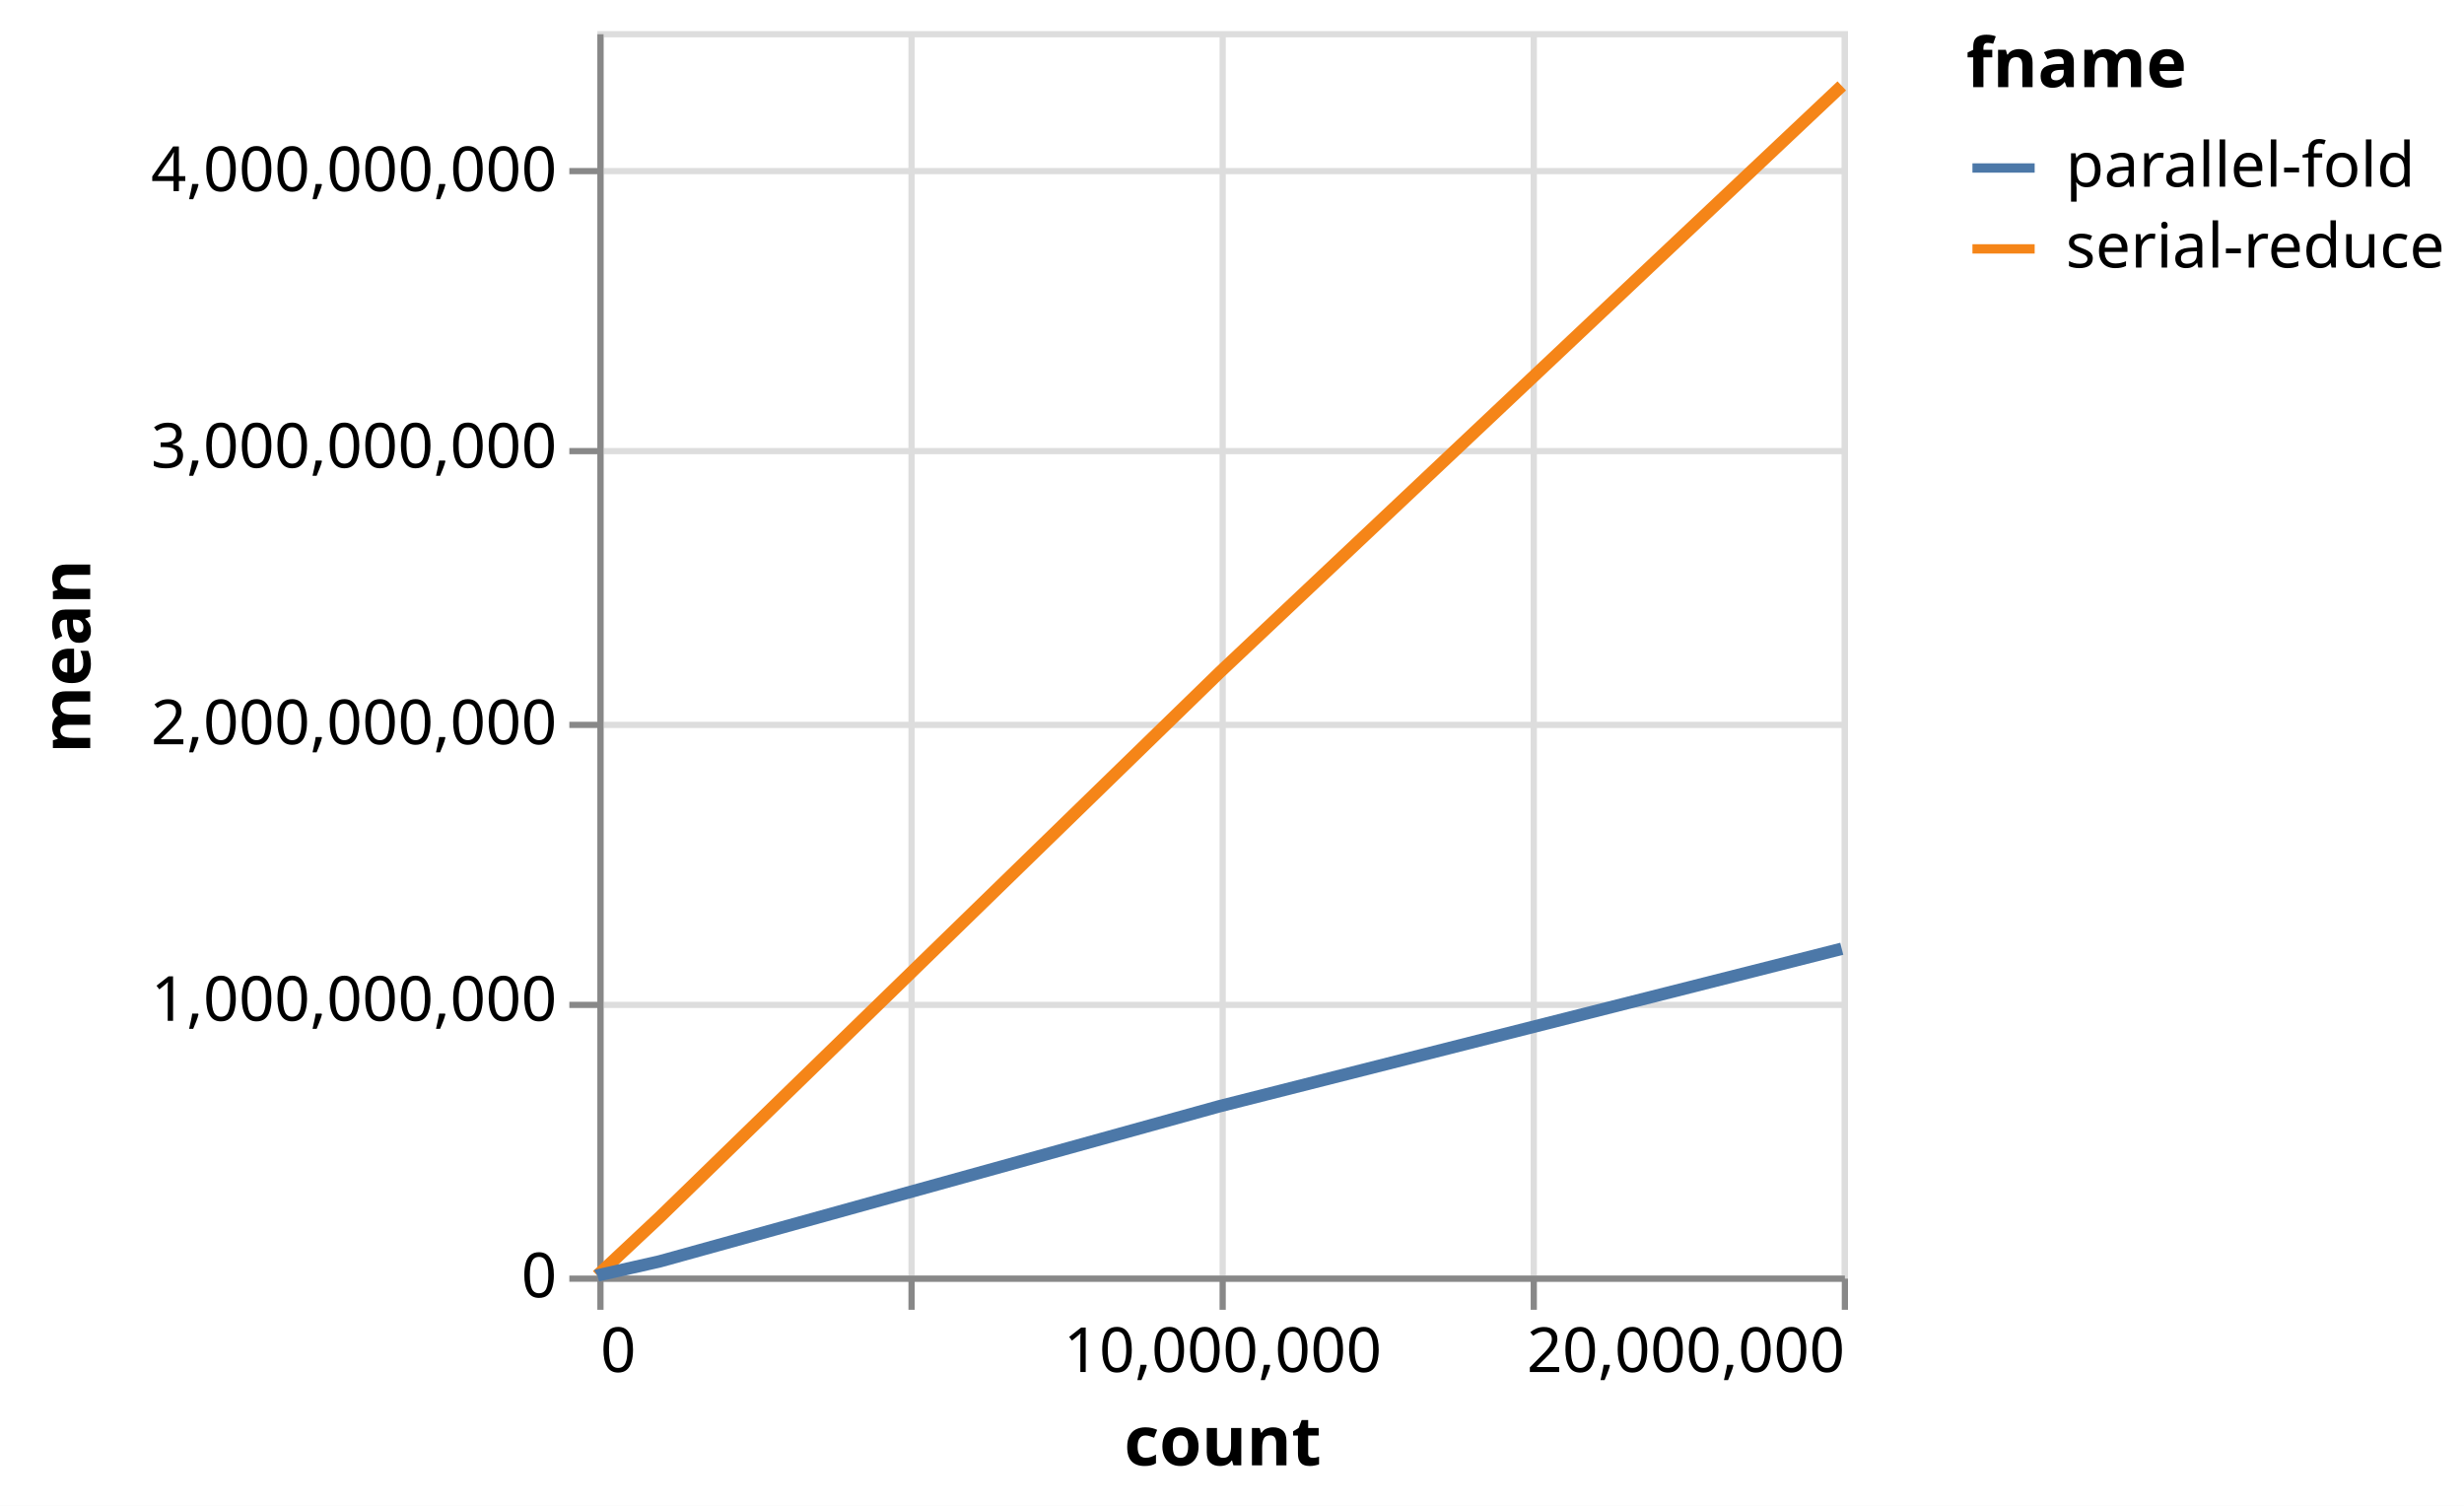
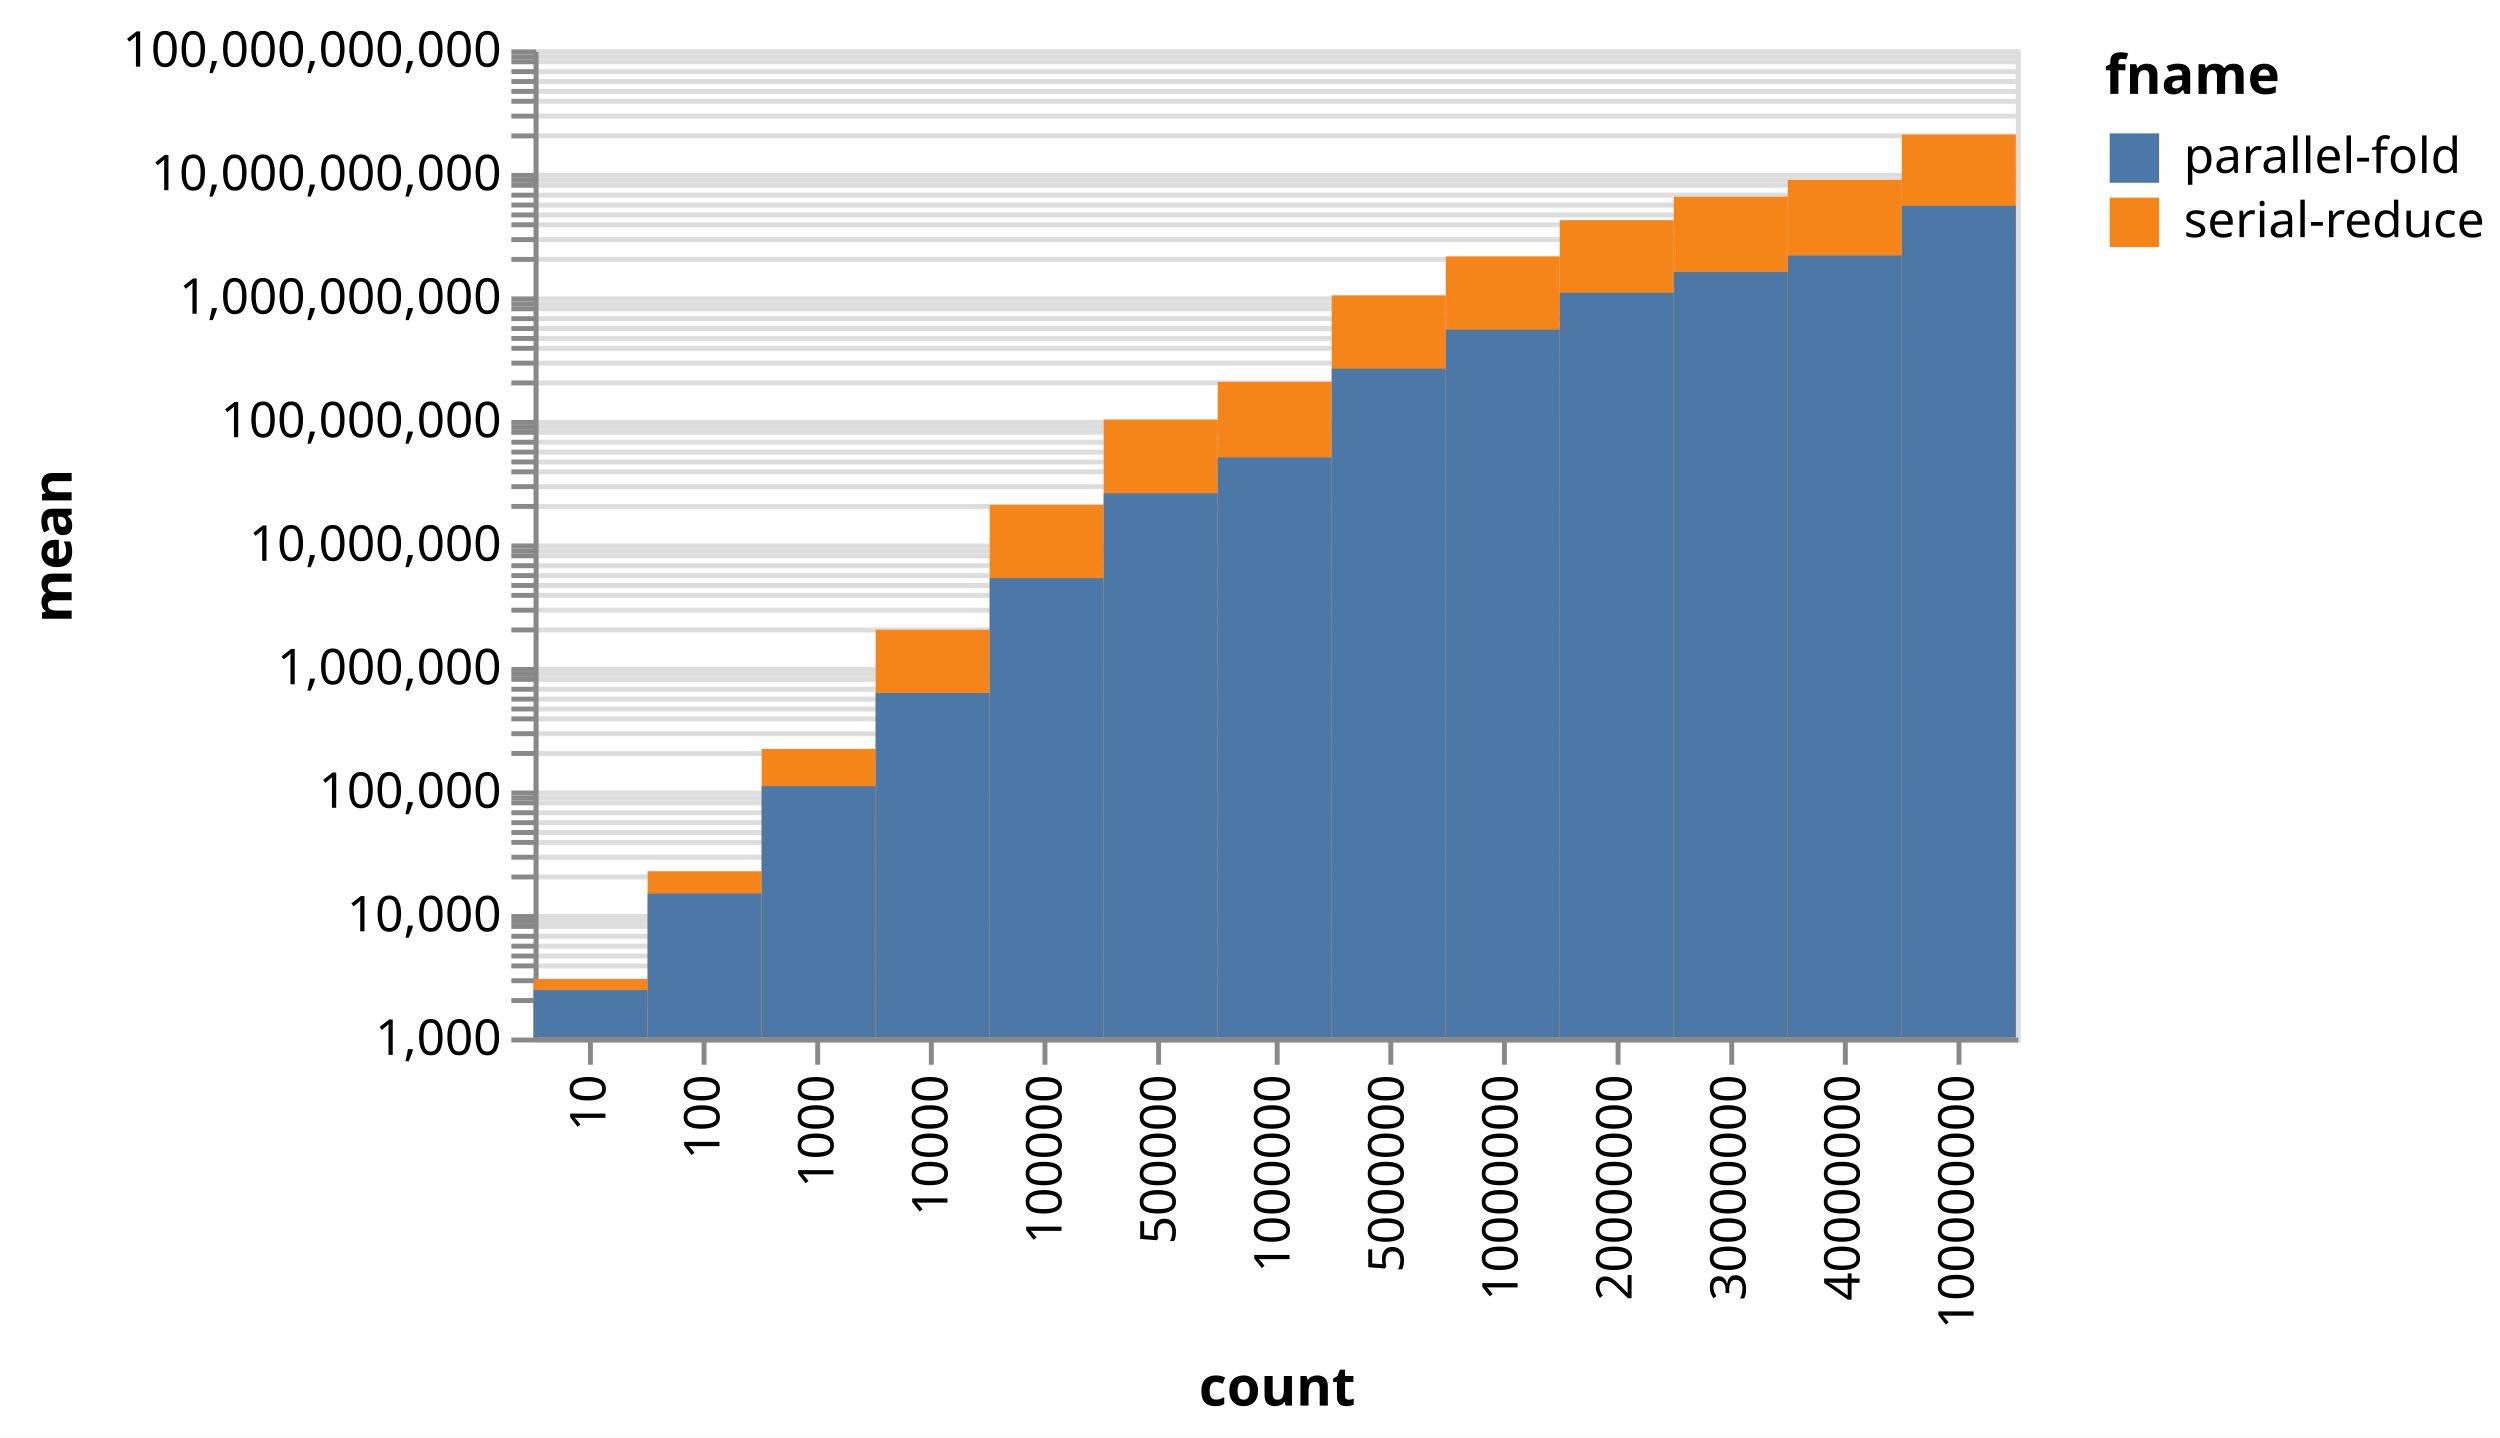
- <svg xmlns="http://www.w3.org/2000/svg" class="marks" width="396" height="242" viewBox="0 0 396 242" version="1.1">
-   <rect width="396" height="242" style="fill: white;" />
-   <g transform="translate(96,5)">
+ <svg xmlns="http://www.w3.org/2000/svg" class="marks" width="506" height="291" viewBox="0 0 506 291" version="1.1">
+   <rect width="506" height="291" style="fill: white;" />
+   <g transform="translate(108,10)">
    <g class="mark-group role-frame root">
      <g transform="translate(0,0)">
-         <path class="background" d="M0.5,0.5h200v200h-200Z" style="fill: none; stroke: #ddd;" />
+         <path class="background" d="M0.5,0.5h300v200h-300Z" style="fill: none; stroke: #ddd;" />
        <g>
-           <g class="mark-group role-axis">
-             <g transform="translate(0.5,200.5)">
-               <path class="background" d="M0,0h0v0h0Z" style="pointer-events: none; fill: none;" />
-               <g>
-                 <g class="mark-rule role-axis-grid" style="pointer-events: none;">
-                   <line transform="translate(0,-200)" x2="0" y2="200" style="fill: none; stroke: #ddd; stroke-width: 1; opacity: 1;" />
-                   <line transform="translate(50,-200)" x2="0" y2="200" style="fill: none; stroke: #ddd; stroke-width: 1; opacity: 1;" />
-                   <line transform="translate(100,-200)" x2="0" y2="200" style="fill: none; stroke: #ddd; stroke-width: 1; opacity: 1;" />
-                   <line transform="translate(150,-200)" x2="0" y2="200" style="fill: none; stroke: #ddd; stroke-width: 1; opacity: 1;" />
-                   <line transform="translate(200,-200)" x2="0" y2="200" style="fill: none; stroke: #ddd; stroke-width: 1; opacity: 1;" />
-                 </g>
-               </g>
-               <path class="foreground" d="" style="pointer-events: none; display: none; fill: none;" />
-             </g>
-           </g>
          <g class="mark-group role-axis">
            <g transform="translate(0.5,0.5)">
              <path class="background" d="M0,0h0v0h0Z" style="pointer-events: none; fill: none;" />
              <g>
                <g class="mark-rule role-axis-grid" style="pointer-events: none;">
-                   <line transform="translate(0,200)" x2="200" y2="0" style="fill: none; stroke: #ddd; stroke-width: 1; opacity: 1;" />
-                   <line transform="translate(0,156)" x2="200" y2="0" style="fill: none; stroke: #ddd; stroke-width: 1; opacity: 1;" />
-                   <line transform="translate(0,111)" x2="200" y2="0" style="fill: none; stroke: #ddd; stroke-width: 1; opacity: 1;" />
-                   <line transform="translate(0,67)" x2="200" y2="0" style="fill: none; stroke: #ddd; stroke-width: 1; opacity: 1;" />
-                   <line transform="translate(0,22)" x2="200" y2="0" style="fill: none; stroke: #ddd; stroke-width: 1; opacity: 1;" />
-                 </g>
-               </g>
-               <path class="foreground" d="" style="pointer-events: none; display: none; fill: none;" />
-             </g>
-           </g>
-           <g class="mark-group role-axis">
-             <g transform="translate(0.5,200.5)">
-               <path class="background" d="M0,0h0v0h0Z" style="pointer-events: none; fill: none;" />
-               <g>
-                 <g class="mark-rule role-axis-tick" style="pointer-events: none;">
-                   <line transform="translate(0,0)" x2="0" y2="5" style="fill: none; stroke: #888; stroke-width: 1; opacity: 1;" />
-                   <line transform="translate(50,0)" x2="0" y2="5" style="fill: none; stroke: #888; stroke-width: 1; opacity: 1;" />
-                   <line transform="translate(100,0)" x2="0" y2="5" style="fill: none; stroke: #888; stroke-width: 1; opacity: 1;" />
-                   <line transform="translate(150,0)" x2="0" y2="5" style="fill: none; stroke: #888; stroke-width: 1; opacity: 1;" />
-                   <line transform="translate(200,0)" x2="0" y2="5" style="fill: none; stroke: #888; stroke-width: 1; opacity: 1;" />
-                 </g>
-                 <g class="mark-text role-axis-label" style="pointer-events: none;">
-                   <text text-anchor="start" transform="translate(0,15)" style="font-family: sans-serif; font-size: 10px; fill: #000; opacity: 1;">0</text>
-                   <text text-anchor="middle" transform="translate(50,15)" style="font-family: sans-serif; font-size: 10px; fill: #000; opacity: 0;">5,000,000</text>
-                   <text text-anchor="middle" transform="translate(100,15)" style="font-family: sans-serif; font-size: 10px; fill: #000; opacity: 1;">10,000,000</text>
-                   <text text-anchor="middle" transform="translate(150,15)" style="font-family: sans-serif; font-size: 10px; fill: #000; opacity: 0;">15,000,000</text>
-                   <text text-anchor="end" transform="translate(200,15)" style="font-family: sans-serif; font-size: 10px; fill: #000; opacity: 1;">20,000,000</text>
-                 </g>
-                 <g class="mark-rule role-axis-domain" style="pointer-events: none;">
-                   <line transform="translate(0,0)" x2="200" y2="0" style="fill: none; stroke: #888; stroke-width: 1; opacity: 1;" />
-                 </g>
-                 <g class="mark-text role-axis-title" style="pointer-events: none;">
-                   <text text-anchor="middle" transform="translate(100,30)" style="font-family: sans-serif; font-size: 11px; font-weight: bold; fill: #000; opacity: 1;">count</text>
+                   <line transform="translate(0,200)" x2="300" y2="0" style="fill: none; stroke: #ddd; stroke-width: 1; opacity: 1;" />
+                   <line transform="translate(0,192)" x2="300" y2="0" style="fill: none; stroke: #ddd; stroke-width: 1; opacity: 1;" />
+                   <line transform="translate(0,188)" x2="300" y2="0" style="fill: none; stroke: #ddd; stroke-width: 1; opacity: 1;" />
+                   <line transform="translate(0,185)" x2="300" y2="0" style="fill: none; stroke: #ddd; stroke-width: 1; opacity: 1;" />
+                   <line transform="translate(0,183)" x2="300" y2="0" style="fill: none; stroke: #ddd; stroke-width: 1; opacity: 1;" />
+                   <line transform="translate(0,181)" x2="300" y2="0" style="fill: none; stroke: #ddd; stroke-width: 1; opacity: 1;" />
+                   <line transform="translate(0,179)" x2="300" y2="0" style="fill: none; stroke: #ddd; stroke-width: 1; opacity: 1;" />
+                   <line transform="translate(0,177)" x2="300" y2="0" style="fill: none; stroke: #ddd; stroke-width: 1; opacity: 1;" />
+                   <line transform="translate(0,176)" x2="300" y2="0" style="fill: none; stroke: #ddd; stroke-width: 1; opacity: 1;" />
+                   <line transform="translate(0,175)" x2="300" y2="0" style="fill: none; stroke: #ddd; stroke-width: 1; opacity: 1;" />
+                   <line transform="translate(0,167)" x2="300" y2="0" style="fill: none; stroke: #ddd; stroke-width: 1; opacity: 1;" />
+                   <line transform="translate(0,163)" x2="300" y2="0" style="fill: none; stroke: #ddd; stroke-width: 1; opacity: 1;" />
+                   <line transform="translate(0,160)" x2="300" y2="0" style="fill: none; stroke: #ddd; stroke-width: 1; opacity: 1;" />
+                   <line transform="translate(0,158)" x2="300" y2="0" style="fill: none; stroke: #ddd; stroke-width: 1; opacity: 1;" />
+                   <line transform="translate(0,156)" x2="300" y2="0" style="fill: none; stroke: #ddd; stroke-width: 1; opacity: 1;" />
+                   <line transform="translate(0,154)" x2="300" y2="0" style="fill: none; stroke: #ddd; stroke-width: 1; opacity: 1;" />
+                   <line transform="translate(0,152)" x2="300" y2="0" style="fill: none; stroke: #ddd; stroke-width: 1; opacity: 1;" />
+                   <line transform="translate(0,151)" x2="300" y2="0" style="fill: none; stroke: #ddd; stroke-width: 1; opacity: 1;" />
+                   <line transform="translate(0,150)" x2="300" y2="0" style="fill: none; stroke: #ddd; stroke-width: 1; opacity: 1;" />
+                   <line transform="translate(0,142)" x2="300" y2="0" style="fill: none; stroke: #ddd; stroke-width: 1; opacity: 1;" />
+                   <line transform="translate(0,138)" x2="300" y2="0" style="fill: none; stroke: #ddd; stroke-width: 1; opacity: 1;" />
+                   <line transform="translate(0,135)" x2="300" y2="0" style="fill: none; stroke: #ddd; stroke-width: 1; opacity: 1;" />
+                   <line transform="translate(0,133)" x2="300" y2="0" style="fill: none; stroke: #ddd; stroke-width: 1; opacity: 1;" />
+                   <line transform="translate(0,131)" x2="300" y2="0" style="fill: none; stroke: #ddd; stroke-width: 1; opacity: 1;" />
+                   <line transform="translate(0,129)" x2="300" y2="0" style="fill: none; stroke: #ddd; stroke-width: 1; opacity: 1;" />
+                   <line transform="translate(0,127)" x2="300" y2="0" style="fill: none; stroke: #ddd; stroke-width: 1; opacity: 1;" />
+                   <line transform="translate(0,126)" x2="300" y2="0" style="fill: none; stroke: #ddd; stroke-width: 1; opacity: 1;" />
+                   <line transform="translate(0,125)" x2="300" y2="0" style="fill: none; stroke: #ddd; stroke-width: 1; opacity: 1;" />
+                   <line transform="translate(0,117)" x2="300" y2="0" style="fill: none; stroke: #ddd; stroke-width: 1; opacity: 1;" />
+                   <line transform="translate(0,113)" x2="300" y2="0" style="fill: none; stroke: #ddd; stroke-width: 1; opacity: 1;" />
+                   <line transform="translate(0,110)" x2="300" y2="0" style="fill: none; stroke: #ddd; stroke-width: 1; opacity: 1;" />
+                   <line transform="translate(0,108)" x2="300" y2="0" style="fill: none; stroke: #ddd; stroke-width: 1; opacity: 1;" />
+                   <line transform="translate(0,106)" x2="300" y2="0" style="fill: none; stroke: #ddd; stroke-width: 1; opacity: 1;" />
+                   <line transform="translate(0,104)" x2="300" y2="0" style="fill: none; stroke: #ddd; stroke-width: 1; opacity: 1;" />
+                   <line transform="translate(0,102)" x2="300" y2="0" style="fill: none; stroke: #ddd; stroke-width: 1; opacity: 1;" />
+                   <line transform="translate(0,101)" x2="300" y2="0" style="fill: none; stroke: #ddd; stroke-width: 1; opacity: 1;" />
+                   <line transform="translate(0,100)" x2="300" y2="0" style="fill: none; stroke: #ddd; stroke-width: 1; opacity: 1;" />
+                   <line transform="translate(0,92)" x2="300" y2="0" style="fill: none; stroke: #ddd; stroke-width: 1; opacity: 1;" />
+                   <line transform="translate(0,88)" x2="300" y2="0" style="fill: none; stroke: #ddd; stroke-width: 1; opacity: 1;" />
+                   <line transform="translate(0,85)" x2="300" y2="0" style="fill: none; stroke: #ddd; stroke-width: 1; opacity: 1;" />
+                   <line transform="translate(0,83)" x2="300" y2="0" style="fill: none; stroke: #ddd; stroke-width: 1; opacity: 1;" />
+                   <line transform="translate(0,81)" x2="300" y2="0" style="fill: none; stroke: #ddd; stroke-width: 1; opacity: 1;" />
+                   <line transform="translate(0,79)" x2="300" y2="0" style="fill: none; stroke: #ddd; stroke-width: 1; opacity: 1;" />
+                   <line transform="translate(0,77)" x2="300" y2="0" style="fill: none; stroke: #ddd; stroke-width: 1; opacity: 1;" />
+                   <line transform="translate(0,76)" x2="300" y2="0" style="fill: none; stroke: #ddd; stroke-width: 1; opacity: 1;" />
+                   <line transform="translate(0,75)" x2="300" y2="0" style="fill: none; stroke: #ddd; stroke-width: 1; opacity: 1;" />
+                   <line transform="translate(0,67)" x2="300" y2="0" style="fill: none; stroke: #ddd; stroke-width: 1; opacity: 1;" />
+                   <line transform="translate(0,63)" x2="300" y2="0" style="fill: none; stroke: #ddd; stroke-width: 1; opacity: 1;" />
+                   <line transform="translate(0,60)" x2="300" y2="0" style="fill: none; stroke: #ddd; stroke-width: 1; opacity: 1;" />
+                   <line transform="translate(0,58)" x2="300" y2="0" style="fill: none; stroke: #ddd; stroke-width: 1; opacity: 1;" />
+                   <line transform="translate(0,56)" x2="300" y2="0" style="fill: none; stroke: #ddd; stroke-width: 1; opacity: 1;" />
+                   <line transform="translate(0,54)" x2="300" y2="0" style="fill: none; stroke: #ddd; stroke-width: 1; opacity: 1;" />
+                   <line transform="translate(0,52)" x2="300" y2="0" style="fill: none; stroke: #ddd; stroke-width: 1; opacity: 1;" />
+                   <line transform="translate(0,51)" x2="300" y2="0" style="fill: none; stroke: #ddd; stroke-width: 1; opacity: 1;" />
+                   <line transform="translate(0,50)" x2="300" y2="0" style="fill: none; stroke: #ddd; stroke-width: 1; opacity: 1;" />
+                   <line transform="translate(0,42)" x2="300" y2="0" style="fill: none; stroke: #ddd; stroke-width: 1; opacity: 1;" />
+                   <line transform="translate(0,38)" x2="300" y2="0" style="fill: none; stroke: #ddd; stroke-width: 1; opacity: 1;" />
+                   <line transform="translate(0,35)" x2="300" y2="0" style="fill: none; stroke: #ddd; stroke-width: 1; opacity: 1;" />
+                   <line transform="translate(0,33)" x2="300" y2="0" style="fill: none; stroke: #ddd; stroke-width: 1; opacity: 1;" />
+                   <line transform="translate(0,31)" x2="300" y2="0" style="fill: none; stroke: #ddd; stroke-width: 1; opacity: 1;" />
+                   <line transform="translate(0,29)" x2="300" y2="0" style="fill: none; stroke: #ddd; stroke-width: 1; opacity: 1;" />
+                   <line transform="translate(0,27)" x2="300" y2="0" style="fill: none; stroke: #ddd; stroke-width: 1; opacity: 1;" />
+                   <line transform="translate(0,26)" x2="300" y2="0" style="fill: none; stroke: #ddd; stroke-width: 1; opacity: 1;" />
+                   <line transform="translate(0,25)" x2="300" y2="0" style="fill: none; stroke: #ddd; stroke-width: 1; opacity: 1;" />
+                   <line transform="translate(0,17)" x2="300" y2="0" style="fill: none; stroke: #ddd; stroke-width: 1; opacity: 1;" />
+                   <line transform="translate(0,13)" x2="300" y2="0" style="fill: none; stroke: #ddd; stroke-width: 1; opacity: 1;" />
+                   <line transform="translate(0,10)" x2="300" y2="0" style="fill: none; stroke: #ddd; stroke-width: 1; opacity: 1;" />
+                   <line transform="translate(0,8)" x2="300" y2="0" style="fill: none; stroke: #ddd; stroke-width: 1; opacity: 1;" />
+                   <line transform="translate(0,6)" x2="300" y2="0" style="fill: none; stroke: #ddd; stroke-width: 1; opacity: 1;" />
+                   <line transform="translate(0,4)" x2="300" y2="0" style="fill: none; stroke: #ddd; stroke-width: 1; opacity: 1;" />
+                   <line transform="translate(0,2)" x2="300" y2="0" style="fill: none; stroke: #ddd; stroke-width: 1; opacity: 1;" />
+                   <line transform="translate(0,1)" x2="300" y2="0" style="fill: none; stroke: #ddd; stroke-width: 1; opacity: 1;" />
+                   <line transform="translate(0,0)" x2="300" y2="0" style="fill: none; stroke: #ddd; stroke-width: 1; opacity: 1;" />
                </g>
              </g>
              <path class="foreground" d="" style="pointer-events: none; display: none; fill: none;" />
            </g>
          </g>
          <g class="mark-group role-axis">
            <g transform="translate(0.5,0.5)">
              <path class="background" d="M0,0h0v0h0Z" style="pointer-events: none; fill: none;" />
              <g>
                <g class="mark-rule role-axis-tick" style="pointer-events: none;">
                  <line transform="translate(0,200)" x2="-5" y2="0" style="fill: none; stroke: #888; stroke-width: 1; opacity: 1;" />
+                   <line transform="translate(0,192)" x2="-5" y2="0" style="fill: none; stroke: #888; stroke-width: 1; opacity: 1;" />
+                   <line transform="translate(0,188)" x2="-5" y2="0" style="fill: none; stroke: #888; stroke-width: 1; opacity: 1;" />
+                   <line transform="translate(0,185)" x2="-5" y2="0" style="fill: none; stroke: #888; stroke-width: 1; opacity: 1;" />
+                   <line transform="translate(0,183)" x2="-5" y2="0" style="fill: none; stroke: #888; stroke-width: 1; opacity: 1;" />
+                   <line transform="translate(0,181)" x2="-5" y2="0" style="fill: none; stroke: #888; stroke-width: 1; opacity: 1;" />
+                   <line transform="translate(0,179)" x2="-5" y2="0" style="fill: none; stroke: #888; stroke-width: 1; opacity: 1;" />
+                   <line transform="translate(0,177)" x2="-5" y2="0" style="fill: none; stroke: #888; stroke-width: 1; opacity: 1;" />
+                   <line transform="translate(0,176)" x2="-5" y2="0" style="fill: none; stroke: #888; stroke-width: 1; opacity: 1;" />
+                   <line transform="translate(0,175)" x2="-5" y2="0" style="fill: none; stroke: #888; stroke-width: 1; opacity: 1;" />
+                   <line transform="translate(0,167)" x2="-5" y2="0" style="fill: none; stroke: #888; stroke-width: 1; opacity: 1;" />
+                   <line transform="translate(0,163)" x2="-5" y2="0" style="fill: none; stroke: #888; stroke-width: 1; opacity: 1;" />
+                   <line transform="translate(0,160)" x2="-5" y2="0" style="fill: none; stroke: #888; stroke-width: 1; opacity: 1;" />
+                   <line transform="translate(0,158)" x2="-5" y2="0" style="fill: none; stroke: #888; stroke-width: 1; opacity: 1;" />
                  <line transform="translate(0,156)" x2="-5" y2="0" style="fill: none; stroke: #888; stroke-width: 1; opacity: 1;" />
-                   <line transform="translate(0,111)" x2="-5" y2="0" style="fill: none; stroke: #888; stroke-width: 1; opacity: 1;" />
+                   <line transform="translate(0,154)" x2="-5" y2="0" style="fill: none; stroke: #888; stroke-width: 1; opacity: 1;" />
+                   <line transform="translate(0,152)" x2="-5" y2="0" style="fill: none; stroke: #888; stroke-width: 1; opacity: 1;" />
+                   <line transform="translate(0,151)" x2="-5" y2="0" style="fill: none; stroke: #888; stroke-width: 1; opacity: 1;" />
+                   <line transform="translate(0,150)" x2="-5" y2="0" style="fill: none; stroke: #888; stroke-width: 1; opacity: 1;" />
+                   <line transform="translate(0,142)" x2="-5" y2="0" style="fill: none; stroke: #888; stroke-width: 1; opacity: 1;" />
+                   <line transform="translate(0,138)" x2="-5" y2="0" style="fill: none; stroke: #888; stroke-width: 1; opacity: 1;" />
+                   <line transform="translate(0,135)" x2="-5" y2="0" style="fill: none; stroke: #888; stroke-width: 1; opacity: 1;" />
+                   <line transform="translate(0,133)" x2="-5" y2="0" style="fill: none; stroke: #888; stroke-width: 1; opacity: 1;" />
+                   <line transform="translate(0,131)" x2="-5" y2="0" style="fill: none; stroke: #888; stroke-width: 1; opacity: 1;" />
+                   <line transform="translate(0,129)" x2="-5" y2="0" style="fill: none; stroke: #888; stroke-width: 1; opacity: 1;" />
+                   <line transform="translate(0,127)" x2="-5" y2="0" style="fill: none; stroke: #888; stroke-width: 1; opacity: 1;" />
+                   <line transform="translate(0,126)" x2="-5" y2="0" style="fill: none; stroke: #888; stroke-width: 1; opacity: 1;" />
+                   <line transform="translate(0,125)" x2="-5" y2="0" style="fill: none; stroke: #888; stroke-width: 1; opacity: 1;" />
+                   <line transform="translate(0,117)" x2="-5" y2="0" style="fill: none; stroke: #888; stroke-width: 1; opacity: 1;" />
+                   <line transform="translate(0,113)" x2="-5" y2="0" style="fill: none; stroke: #888; stroke-width: 1; opacity: 1;" />
+                   <line transform="translate(0,110)" x2="-5" y2="0" style="fill: none; stroke: #888; stroke-width: 1; opacity: 1;" />
+                   <line transform="translate(0,108)" x2="-5" y2="0" style="fill: none; stroke: #888; stroke-width: 1; opacity: 1;" />
+                   <line transform="translate(0,106)" x2="-5" y2="0" style="fill: none; stroke: #888; stroke-width: 1; opacity: 1;" />
+                   <line transform="translate(0,104)" x2="-5" y2="0" style="fill: none; stroke: #888; stroke-width: 1; opacity: 1;" />
+                   <line transform="translate(0,102)" x2="-5" y2="0" style="fill: none; stroke: #888; stroke-width: 1; opacity: 1;" />
+                   <line transform="translate(0,101)" x2="-5" y2="0" style="fill: none; stroke: #888; stroke-width: 1; opacity: 1;" />
+                   <line transform="translate(0,100)" x2="-5" y2="0" style="fill: none; stroke: #888; stroke-width: 1; opacity: 1;" />
+                   <line transform="translate(0,92)" x2="-5" y2="0" style="fill: none; stroke: #888; stroke-width: 1; opacity: 1;" />
+                   <line transform="translate(0,88)" x2="-5" y2="0" style="fill: none; stroke: #888; stroke-width: 1; opacity: 1;" />
+                   <line transform="translate(0,85)" x2="-5" y2="0" style="fill: none; stroke: #888; stroke-width: 1; opacity: 1;" />
+                   <line transform="translate(0,83)" x2="-5" y2="0" style="fill: none; stroke: #888; stroke-width: 1; opacity: 1;" />
+                   <line transform="translate(0,81)" x2="-5" y2="0" style="fill: none; stroke: #888; stroke-width: 1; opacity: 1;" />
+                   <line transform="translate(0,79)" x2="-5" y2="0" style="fill: none; stroke: #888; stroke-width: 1; opacity: 1;" />
+                   <line transform="translate(0,77)" x2="-5" y2="0" style="fill: none; stroke: #888; stroke-width: 1; opacity: 1;" />
+                   <line transform="translate(0,76)" x2="-5" y2="0" style="fill: none; stroke: #888; stroke-width: 1; opacity: 1;" />
+                   <line transform="translate(0,75)" x2="-5" y2="0" style="fill: none; stroke: #888; stroke-width: 1; opacity: 1;" />
                  <line transform="translate(0,67)" x2="-5" y2="0" style="fill: none; stroke: #888; stroke-width: 1; opacity: 1;" />
-                   <line transform="translate(0,22)" x2="-5" y2="0" style="fill: none; stroke: #888; stroke-width: 1; opacity: 1;" />
+                   <line transform="translate(0,63)" x2="-5" y2="0" style="fill: none; stroke: #888; stroke-width: 1; opacity: 1;" />
+                   <line transform="translate(0,60)" x2="-5" y2="0" style="fill: none; stroke: #888; stroke-width: 1; opacity: 1;" />
+                   <line transform="translate(0,58)" x2="-5" y2="0" style="fill: none; stroke: #888; stroke-width: 1; opacity: 1;" />
+                   <line transform="translate(0,56)" x2="-5" y2="0" style="fill: none; stroke: #888; stroke-width: 1; opacity: 1;" />
+                   <line transform="translate(0,54)" x2="-5" y2="0" style="fill: none; stroke: #888; stroke-width: 1; opacity: 1;" />
+                   <line transform="translate(0,52)" x2="-5" y2="0" style="fill: none; stroke: #888; stroke-width: 1; opacity: 1;" />
+                   <line transform="translate(0,51)" x2="-5" y2="0" style="fill: none; stroke: #888; stroke-width: 1; opacity: 1;" />
+                   <line transform="translate(0,50)" x2="-5" y2="0" style="fill: none; stroke: #888; stroke-width: 1; opacity: 1;" />
+                   <line transform="translate(0,42)" x2="-5" y2="0" style="fill: none; stroke: #888; stroke-width: 1; opacity: 1;" />
+                   <line transform="translate(0,38)" x2="-5" y2="0" style="fill: none; stroke: #888; stroke-width: 1; opacity: 1;" />
+                   <line transform="translate(0,35)" x2="-5" y2="0" style="fill: none; stroke: #888; stroke-width: 1; opacity: 1;" />
+                   <line transform="translate(0,33)" x2="-5" y2="0" style="fill: none; stroke: #888; stroke-width: 1; opacity: 1;" />
+                   <line transform="translate(0,31)" x2="-5" y2="0" style="fill: none; stroke: #888; stroke-width: 1; opacity: 1;" />
+                   <line transform="translate(0,29)" x2="-5" y2="0" style="fill: none; stroke: #888; stroke-width: 1; opacity: 1;" />
+                   <line transform="translate(0,27)" x2="-5" y2="0" style="fill: none; stroke: #888; stroke-width: 1; opacity: 1;" />
+                   <line transform="translate(0,26)" x2="-5" y2="0" style="fill: none; stroke: #888; stroke-width: 1; opacity: 1;" />
+                   <line transform="translate(0,25)" x2="-5" y2="0" style="fill: none; stroke: #888; stroke-width: 1; opacity: 1;" />
+                   <line transform="translate(0,17)" x2="-5" y2="0" style="fill: none; stroke: #888; stroke-width: 1; opacity: 1;" />
+                   <line transform="translate(0,13)" x2="-5" y2="0" style="fill: none; stroke: #888; stroke-width: 1; opacity: 1;" />
+                   <line transform="translate(0,10)" x2="-5" y2="0" style="fill: none; stroke: #888; stroke-width: 1; opacity: 1;" />
+                   <line transform="translate(0,8)" x2="-5" y2="0" style="fill: none; stroke: #888; stroke-width: 1; opacity: 1;" />
+                   <line transform="translate(0,6)" x2="-5" y2="0" style="fill: none; stroke: #888; stroke-width: 1; opacity: 1;" />
+                   <line transform="translate(0,4)" x2="-5" y2="0" style="fill: none; stroke: #888; stroke-width: 1; opacity: 1;" />
+                   <line transform="translate(0,2)" x2="-5" y2="0" style="fill: none; stroke: #888; stroke-width: 1; opacity: 1;" />
+                   <line transform="translate(0,1)" x2="-5" y2="0" style="fill: none; stroke: #888; stroke-width: 1; opacity: 1;" />
+                   <line transform="translate(0,0)" x2="-5" y2="0" style="fill: none; stroke: #888; stroke-width: 1; opacity: 1;" />
                </g>
                <g class="mark-text role-axis-label" style="pointer-events: none;">
-                   <text text-anchor="end" transform="translate(-7,203)" style="font-family: sans-serif; font-size: 10px; fill: #000; opacity: 1;">0</text>
-                   <text text-anchor="end" transform="translate(-7,158.5556)" style="font-family: sans-serif; font-size: 10px; fill: #000; opacity: 1;">1,000,000,000</text>
-                   <text text-anchor="end" transform="translate(-7,114.1111)" style="font-family: sans-serif; font-size: 10px; fill: #000; opacity: 1;">2,000,000,000</text>
-                   <text text-anchor="end" transform="translate(-7,69.66667)" style="font-family: sans-serif; font-size: 10px; fill: #000; opacity: 1;">3,000,000,000</text>
-                   <text text-anchor="end" transform="translate(-7,25.22222)" style="font-family: sans-serif; font-size: 10px; fill: #000; opacity: 1;">4,000,000,000</text>
+                   <text text-anchor="end" transform="translate(-7,203)" style="font-family: sans-serif; font-size: 10px; fill: #000; opacity: 1;">1,000</text>
+                   <text text-anchor="end" transform="translate(-7,195.4743)" style="font-family: sans-serif; font-size: 10px; fill: #000; opacity: 1;" />
+                   <text text-anchor="end" transform="translate(-7,191.072)" style="font-family: sans-serif; font-size: 10px; fill: #000; opacity: 1;" />
+                   <text text-anchor="end" transform="translate(-7,187.9485)" style="font-family: sans-serif; font-size: 10px; fill: #000; opacity: 1;" />
+                   <text text-anchor="end" transform="translate(-7,185.5257)" style="font-family: sans-serif; font-size: 10px; fill: #000; opacity: 1;" />
+                   <text text-anchor="end" transform="translate(-7,183.5462)" style="font-family: sans-serif; font-size: 10px; fill: #000; opacity: 1;" />
+                   <text text-anchor="end" transform="translate(-7,181.8725)" style="font-family: sans-serif; font-size: 10px; fill: #000; opacity: 1;" />
+                   <text text-anchor="end" transform="translate(-7,180.4228)" style="font-family: sans-serif; font-size: 10px; fill: #000; opacity: 1;" />
+                   <text text-anchor="end" transform="translate(-7,179.1439)" style="font-family: sans-serif; font-size: 10px; fill: #000; opacity: 1;" />
+                   <text text-anchor="end" transform="translate(-7,178)" style="font-family: sans-serif; font-size: 10px; fill: #000; opacity: 1;">10,000</text>
+                   <text text-anchor="end" transform="translate(-7,170.4743)" style="font-family: sans-serif; font-size: 10px; fill: #000; opacity: 1;" />
+                   <text text-anchor="end" transform="translate(-7,166.072)" style="font-family: sans-serif; font-size: 10px; fill: #000; opacity: 1;" />
+                   <text text-anchor="end" transform="translate(-7,162.9485)" style="font-family: sans-serif; font-size: 10px; fill: #000; opacity: 1;" />
+                   <text text-anchor="end" transform="translate(-7,160.5257)" style="font-family: sans-serif; font-size: 10px; fill: #000; opacity: 1;" />
+                   <text text-anchor="end" transform="translate(-7,158.5462)" style="font-family: sans-serif; font-size: 10px; fill: #000; opacity: 1;" />
+                   <text text-anchor="end" transform="translate(-7,156.8725)" style="font-family: sans-serif; font-size: 10px; fill: #000; opacity: 1;" />
+                   <text text-anchor="end" transform="translate(-7,155.4228)" style="font-family: sans-serif; font-size: 10px; fill: #000; opacity: 1;" />
+                   <text text-anchor="end" transform="translate(-7,154.1439)" style="font-family: sans-serif; font-size: 10px; fill: #000; opacity: 1;" />
+                   <text text-anchor="end" transform="translate(-7,153)" style="font-family: sans-serif; font-size: 10px; fill: #000; opacity: 1;">100,000</text>
+                   <text text-anchor="end" transform="translate(-7,145.4743)" style="font-family: sans-serif; font-size: 10px; fill: #000; opacity: 1;" />
+                   <text text-anchor="end" transform="translate(-7,141.072)" style="font-family: sans-serif; font-size: 10px; fill: #000; opacity: 1;" />
+                   <text text-anchor="end" transform="translate(-7,137.9485)" style="font-family: sans-serif; font-size: 10px; fill: #000; opacity: 1;" />
+                   <text text-anchor="end" transform="translate(-7,135.5257)" style="font-family: sans-serif; font-size: 10px; fill: #000; opacity: 1;" />
+                   <text text-anchor="end" transform="translate(-7,133.5462)" style="font-family: sans-serif; font-size: 10px; fill: #000; opacity: 1;" />
+                   <text text-anchor="end" transform="translate(-7,131.8725)" style="font-family: sans-serif; font-size: 10px; fill: #000; opacity: 1;" />
+                   <text text-anchor="end" transform="translate(-7,130.4228)" style="font-family: sans-serif; font-size: 10px; fill: #000; opacity: 1;" />
+                   <text text-anchor="end" transform="translate(-7,129.1439)" style="font-family: sans-serif; font-size: 10px; fill: #000; opacity: 1;" />
+                   <text text-anchor="end" transform="translate(-7,128)" style="font-family: sans-serif; font-size: 10px; fill: #000; opacity: 1;">1,000,000</text>
+                   <text text-anchor="end" transform="translate(-7,120.4743)" style="font-family: sans-serif; font-size: 10px; fill: #000; opacity: 1;" />
+                   <text text-anchor="end" transform="translate(-7,116.072)" style="font-family: sans-serif; font-size: 10px; fill: #000; opacity: 1;" />
+                   <text text-anchor="end" transform="translate(-7,112.9485)" style="font-family: sans-serif; font-size: 10px; fill: #000; opacity: 1;" />
+                   <text text-anchor="end" transform="translate(-7,110.5257)" style="font-family: sans-serif; font-size: 10px; fill: #000; opacity: 1;" />
+                   <text text-anchor="end" transform="translate(-7,108.5462)" style="font-family: sans-serif; font-size: 10px; fill: #000; opacity: 1;" />
+                   <text text-anchor="end" transform="translate(-7,106.8725)" style="font-family: sans-serif; font-size: 10px; fill: #000; opacity: 1;" />
+                   <text text-anchor="end" transform="translate(-7,105.4228)" style="font-family: sans-serif; font-size: 10px; fill: #000; opacity: 1;" />
+                   <text text-anchor="end" transform="translate(-7,104.1439)" style="font-family: sans-serif; font-size: 10px; fill: #000; opacity: 1;" />
+                   <text text-anchor="end" transform="translate(-7,103)" style="font-family: sans-serif; font-size: 10px; fill: #000; opacity: 1;">10,000,000</text>
+                   <text text-anchor="end" transform="translate(-7,95.47425)" style="font-family: sans-serif; font-size: 10px; fill: #000; opacity: 1;" />
+                   <text text-anchor="end" transform="translate(-7,91.07197)" style="font-family: sans-serif; font-size: 10px; fill: #000; opacity: 1;" />
+                   <text text-anchor="end" transform="translate(-7,87.9485)" style="font-family: sans-serif; font-size: 10px; fill: #000; opacity: 1;" />
+                   <text text-anchor="end" transform="translate(-7,85.52575)" style="font-family: sans-serif; font-size: 10px; fill: #000; opacity: 1;" />
+                   <text text-anchor="end" transform="translate(-7,83.54622)" style="font-family: sans-serif; font-size: 10px; fill: #000; opacity: 1;" />
+                   <text text-anchor="end" transform="translate(-7,81.87255)" style="font-family: sans-serif; font-size: 10px; fill: #000; opacity: 1;" />
+                   <text text-anchor="end" transform="translate(-7,80.42275)" style="font-family: sans-serif; font-size: 10px; fill: #000; opacity: 1;" />
+                   <text text-anchor="end" transform="translate(-7,79.14394)" style="font-family: sans-serif; font-size: 10px; fill: #000; opacity: 1;" />
+                   <text text-anchor="end" transform="translate(-7,78)" style="font-family: sans-serif; font-size: 10px; fill: #000; opacity: 1;">100,000,000</text>
+                   <text text-anchor="end" transform="translate(-7,70.47425)" style="font-family: sans-serif; font-size: 10px; fill: #000; opacity: 1;" />
+                   <text text-anchor="end" transform="translate(-7,66.07197)" style="font-family: sans-serif; font-size: 10px; fill: #000; opacity: 1;" />
+                   <text text-anchor="end" transform="translate(-7,62.9485)" style="font-family: sans-serif; font-size: 10px; fill: #000; opacity: 1;" />
+                   <text text-anchor="end" transform="translate(-7,60.52575)" style="font-family: sans-serif; font-size: 10px; fill: #000; opacity: 1;" />
+                   <text text-anchor="end" transform="translate(-7,58.54622)" style="font-family: sans-serif; font-size: 10px; fill: #000; opacity: 1;" />
+                   <text text-anchor="end" transform="translate(-7,56.87255)" style="font-family: sans-serif; font-size: 10px; fill: #000; opacity: 1;" />
+                   <text text-anchor="end" transform="translate(-7,55.42275)" style="font-family: sans-serif; font-size: 10px; fill: #000; opacity: 1;" />
+                   <text text-anchor="end" transform="translate(-7,54.14394)" style="font-family: sans-serif; font-size: 10px; fill: #000; opacity: 1;" />
+                   <text text-anchor="end" transform="translate(-7,53)" style="font-family: sans-serif; font-size: 10px; fill: #000; opacity: 1;">1,000,000,000</text>
+                   <text text-anchor="end" transform="translate(-7,45.47425)" style="font-family: sans-serif; font-size: 10px; fill: #000; opacity: 1;" />
+                   <text text-anchor="end" transform="translate(-7,41.07197)" style="font-family: sans-serif; font-size: 10px; fill: #000; opacity: 1;" />
+                   <text text-anchor="end" transform="translate(-7,37.9485)" style="font-family: sans-serif; font-size: 10px; fill: #000; opacity: 1;" />
+                   <text text-anchor="end" transform="translate(-7,35.52575)" style="font-family: sans-serif; font-size: 10px; fill: #000; opacity: 1;" />
+                   <text text-anchor="end" transform="translate(-7,33.54622)" style="font-family: sans-serif; font-size: 10px; fill: #000; opacity: 1;" />
+                   <text text-anchor="end" transform="translate(-7,31.87255)" style="font-family: sans-serif; font-size: 10px; fill: #000; opacity: 1;" />
+                   <text text-anchor="end" transform="translate(-7,30.42275)" style="font-family: sans-serif; font-size: 10px; fill: #000; opacity: 1;" />
+                   <text text-anchor="end" transform="translate(-7,29.14394)" style="font-family: sans-serif; font-size: 10px; fill: #000; opacity: 1;" />
+                   <text text-anchor="end" transform="translate(-7,28)" style="font-family: sans-serif; font-size: 10px; fill: #000; opacity: 1;">10,000,000,000</text>
+                   <text text-anchor="end" transform="translate(-7,20.47425)" style="font-family: sans-serif; font-size: 10px; fill: #000; opacity: 1;" />
+                   <text text-anchor="end" transform="translate(-7,16.07197)" style="font-family: sans-serif; font-size: 10px; fill: #000; opacity: 1;" />
+                   <text text-anchor="end" transform="translate(-7,12.9485)" style="font-family: sans-serif; font-size: 10px; fill: #000; opacity: 1;" />
+                   <text text-anchor="end" transform="translate(-7,10.52575)" style="font-family: sans-serif; font-size: 10px; fill: #000; opacity: 1;" />
+                   <text text-anchor="end" transform="translate(-7,8.546219)" style="font-family: sans-serif; font-size: 10px; fill: #000; opacity: 1;" />
+                   <text text-anchor="end" transform="translate(-7,6.872549)" style="font-family: sans-serif; font-size: 10px; fill: #000; opacity: 1;" />
+                   <text text-anchor="end" transform="translate(-7,5.42275)" style="font-family: sans-serif; font-size: 10px; fill: #000; opacity: 1;" />
+                   <text text-anchor="end" transform="translate(-7,4.143937)" style="font-family: sans-serif; font-size: 10px; fill: #000; opacity: 1;" />
+                   <text text-anchor="end" transform="translate(-7,3)" style="font-family: sans-serif; font-size: 10px; fill: #000; opacity: 1;">100,000,000,000</text>
                </g>
                <g class="mark-rule role-axis-domain" style="pointer-events: none;">
                  <line transform="translate(0,200)" x2="0" y2="-200" style="fill: none; stroke: #888; stroke-width: 1; opacity: 1;" />
                </g>
                <g class="mark-text role-axis-title" style="pointer-events: none;">
-                   <text text-anchor="middle" transform="translate(-80,100) rotate(-90) translate(0,-2)" style="font-family: sans-serif; font-size: 11px; font-weight: bold; fill: #000; opacity: 1;">mean</text>
+                   <text text-anchor="middle" transform="translate(-92,100) rotate(-90) translate(0,-2)" style="font-family: sans-serif; font-size: 11px; font-weight: bold; fill: #000; opacity: 1;">mean</text>
                </g>
              </g>
              <path class="foreground" d="" style="pointer-events: none; display: none; fill: none;" />
            </g>
          </g>
-           <g class="mark-group role-scope pathgroup">
-             <g transform="translate(0,0)">
-               <path class="background" d="M0,0h200v200h-200Z" style="fill: none;" />
-               <g>
-                 <g class="mark-line role-mark marks">
-                   <path d="M0.001,199.999L0.01,199.99L0.1,199.898L1,199.071L10,190.641L100,103.08L200,8.801" style="fill: none; stroke: #f58518; stroke-width: 2;" />
-                 </g>
-               </g>
-               <path class="foreground" d="" style="display: none; fill: none;" />
-             </g>
-             <g transform="translate(0,0)">
-               <path class="background" d="M0,0h200v200h-200Z" style="fill: none;" />
-               <g>
-                 <g class="mark-line role-mark marks">
-                   <path d="M0.001,199.999L0.01,199.994L0.1,199.969L1,199.762L10,197.724L100,172.783L200,147.481" style="fill: none; stroke: #4c78a8; stroke-width: 2;" />
-                 </g>
-               </g>
-               <path class="foreground" d="" style="display: none; fill: none;" />
-             </g>
+           <g class="mark-rect role-mark marks">
+             <path d="M0,188.174h23.077v11.826h-23.077Z" style="fill: #f58518;" />
+             <path d="M0,190.387h23.077v9.613h-23.077Z" style="fill: #4c78a8;" />
+             <path d="M23.077,166.334h23.077v33.666h-23.077Z" style="fill: #f58518;" />
+             <path d="M23.077,170.86h23.077v29.14h-23.077Z" style="fill: #4c78a8;" />
+             <path d="M46.154,141.58h23.077v58.42h-23.077Z" style="fill: #f58518;" />
+             <path d="M46.154,149.128h23.077v50.872h-23.077Z" style="fill: #4c78a8;" />
+             <path d="M69.231,117.466h23.077v82.534h-23.077Z" style="fill: #f58518;" />
+             <path d="M69.231,130.266h23.077v69.734h-23.077Z" style="fill: #4c78a8;" />
+             <path d="M92.308,92.182h23.077v107.818h-23.077Z" style="fill: #f58518;" />
+             <path d="M92.308,107.01h23.077v92.99h-23.077Z" style="fill: #4c78a8;" />
+             <path d="M115.385,74.907h23.077v125.093h-23.077Z" style="fill: #f58518;" />
+             <path d="M115.385,89.851h23.077v110.149h-23.077Z" style="fill: #4c78a8;" />
+             <path d="M138.462,67.299h23.077v132.701h-23.077Z" style="fill: #f58518;" />
+             <path d="M138.462,82.573h23.077v117.427h-23.077Z" style="fill: #4c78a8;" />
+             <path d="M161.538,49.775h23.077v150.225h-23.077Z" style="fill: #f58518;" />
+             <path d="M161.538,64.602h23.077v135.398h-23.077Z" style="fill: #4c78a8;" />
+             <path d="M184.615,41.887h23.077v158.113h-23.077Z" style="fill: #f58518;" />
+             <path d="M184.615,56.727h23.077v143.273h-23.077Z" style="fill: #4c78a8;" />
+             <path d="M207.692,34.553h23.077v165.447h-23.077Z" style="fill: #f58518;" />
+             <path d="M207.692,49.256h23.077v150.744h-23.077Z" style="fill: #4c78a8;" />
+             <path d="M230.769,29.822h23.077v170.178h-23.077Z" style="fill: #f58518;" />
+             <path d="M230.769,45.064h23.077v154.936h-23.077Z" style="fill: #4c78a8;" />
+             <path d="M253.846,26.425h23.077v173.575h-23.077Z" style="fill: #f58518;" />
+             <path d="M253.846,41.728h23.077v158.272h-23.077Z" style="fill: #4c78a8;" />
+             <path d="M276.923,17.232h23.077v182.768h-23.077Z" style="fill: #f58518;" />
+             <path d="M276.923,31.658h23.077v168.342h-23.077Z" style="fill: #4c78a8;" />
          </g>
          <g class="mark-group role-legend">
-             <g transform="translate(220,0)">
+             <g transform="translate(318,0)">
              <path class="background" d="M0,0h75v40h-75Z" style="pointer-events: none; fill: none;" />
              <g>
                <g class="mark-group role-legend-entry">
                  <g transform="translate(0,16)">
                    <path class="background" d="M0,0h0v0h0Z" style="pointer-events: none; fill: none;" />
                    <g>
                      <g class="mark-group role-scope">
                        <g transform="translate(0,0)">
                          <path class="background" d="M0,0h75v11h-75Z" style="pointer-events: none; fill: none; opacity: 1;" />
                          <g>
                            <g class="mark-symbol role-legend-symbol" style="pointer-events: none;">
-                               <path transform="translate(6,6)" d="M-5,0L5,0" style="fill: none; stroke: #4c78a8; stroke-width: 1.5; opacity: 1;" />
+                               <path transform="translate(6,6)" d="M-5,-5h10v10h-10Z" style="fill: #4c78a8; stroke-width: 1.5; opacity: 1;" />
                            </g>
                            <g class="mark-text role-legend-label" style="pointer-events: none;">
                              <text text-anchor="start" transform="translate(16,9)" style="font-family: sans-serif; font-size: 10px; fill: #000; opacity: 1;">parallel-fold</text>
                            </g>
                          </g>
                          <path class="foreground" d="" style="pointer-events: none; display: none; fill: none;" />
                        </g>
                        <g transform="translate(0,13)">
                          <path class="background" d="M0,0h75v11h-75Z" style="pointer-events: none; fill: none; opacity: 1;" />
                          <g>
                            <g class="mark-symbol role-legend-symbol" style="pointer-events: none;">
-                               <path transform="translate(6,6)" d="M-5,0L5,0" style="fill: none; stroke: #f58518; stroke-width: 1.5; opacity: 1;" />
+                               <path transform="translate(6,6)" d="M-5,-5h10v10h-10Z" style="fill: #f58518; stroke-width: 1.5; opacity: 1;" />
                            </g>
                            <g class="mark-text role-legend-label" style="pointer-events: none;">
                              <text text-anchor="start" transform="translate(16,9)" style="font-family: sans-serif; font-size: 10px; fill: #000; opacity: 1;">serial-reduce</text>
                            </g>
                          </g>
                          <path class="foreground" d="" style="pointer-events: none; display: none; fill: none;" />
                        </g>
                      </g>
                    </g>
                    <path class="foreground" d="" style="pointer-events: none; display: none; fill: none;" />
                  </g>
                </g>
                <g class="mark-text role-legend-title" style="pointer-events: none;">
                  <text text-anchor="start" transform="translate(0,9)" style="font-family: sans-serif; font-size: 11px; font-weight: bold; fill: #000; opacity: 1;">fname</text>
                </g>
              </g>
              <path class="foreground" d="" style="pointer-events: none; display: none; fill: none;" />
            </g>
          </g>
+           <g class="mark-group role-axis">
+             <g transform="translate(0.5,200.5)">
+               <path class="background" d="M0,0h0v0h0Z" style="pointer-events: none; fill: none;" />
+               <g>
+                 <g class="mark-rule role-axis-tick" style="pointer-events: none;">
+                   <line transform="translate(11,0)" x2="0" y2="5" style="fill: none; stroke: #888; stroke-width: 1; opacity: 1;" />
+                   <line transform="translate(34,0)" x2="0" y2="5" style="fill: none; stroke: #888; stroke-width: 1; opacity: 1;" />
+                   <line transform="translate(57,0)" x2="0" y2="5" style="fill: none; stroke: #888; stroke-width: 1; opacity: 1;" />
+                   <line transform="translate(80,0)" x2="0" y2="5" style="fill: none; stroke: #888; stroke-width: 1; opacity: 1;" />
+                   <line transform="translate(103,0)" x2="0" y2="5" style="fill: none; stroke: #888; stroke-width: 1; opacity: 1;" />
+                   <line transform="translate(126,0)" x2="0" y2="5" style="fill: none; stroke: #888; stroke-width: 1; opacity: 1;" />
+                   <line transform="translate(150,0)" x2="0" y2="5" style="fill: none; stroke: #888; stroke-width: 1; opacity: 1;" />
+                   <line transform="translate(173,0)" x2="0" y2="5" style="fill: none; stroke: #888; stroke-width: 1; opacity: 1;" />
+                   <line transform="translate(196,0)" x2="0" y2="5" style="fill: none; stroke: #888; stroke-width: 1; opacity: 1;" />
+                   <line transform="translate(219,0)" x2="0" y2="5" style="fill: none; stroke: #888; stroke-width: 1; opacity: 1;" />
+                   <line transform="translate(242,0)" x2="0" y2="5" style="fill: none; stroke: #888; stroke-width: 1; opacity: 1;" />
+                   <line transform="translate(265,0)" x2="0" y2="5" style="fill: none; stroke: #888; stroke-width: 1; opacity: 1;" />
+                   <line transform="translate(288,0)" x2="0" y2="5" style="fill: none; stroke: #888; stroke-width: 1; opacity: 1;" />
+                 </g>
+                 <g class="mark-text role-axis-label" style="pointer-events: none;">
+                   <text text-anchor="end" transform="translate(11.03846,7) rotate(270) translate(0,3)" style="font-family: sans-serif; font-size: 10px; fill: #000; opacity: 1;">10</text>
+                   <text text-anchor="end" transform="translate(34.11538,7) rotate(270) translate(0,3)" style="font-family: sans-serif; font-size: 10px; fill: #000; opacity: 1;">100</text>
+                   <text text-anchor="end" transform="translate(57.19231,7) rotate(270) translate(0,3)" style="font-family: sans-serif; font-size: 10px; fill: #000; opacity: 1;">1000</text>
+                   <text text-anchor="end" transform="translate(80.26923,7) rotate(270) translate(0,3)" style="font-family: sans-serif; font-size: 10px; fill: #000; opacity: 1;">10000</text>
+                   <text text-anchor="end" transform="translate(103.3462,7) rotate(270) translate(0,3)" style="font-family: sans-serif; font-size: 10px; fill: #000; opacity: 1;">100000</text>
+                   <text text-anchor="end" transform="translate(126.4231,7) rotate(270) translate(0,3)" style="font-family: sans-serif; font-size: 10px; fill: #000; opacity: 1;">500000</text>
+                   <text text-anchor="end" transform="translate(149.5,7) rotate(270) translate(0,3)" style="font-family: sans-serif; font-size: 10px; fill: #000; opacity: 1;">1000000</text>
+                   <text text-anchor="end" transform="translate(172.5769,7) rotate(270) translate(0,3)" style="font-family: sans-serif; font-size: 10px; fill: #000; opacity: 1;">5000000</text>
+                   <text text-anchor="end" transform="translate(195.6538,7) rotate(270) translate(0,3)" style="font-family: sans-serif; font-size: 10px; fill: #000; opacity: 1;">10000000</text>
+                   <text text-anchor="end" transform="translate(218.7308,7) rotate(270) translate(0,3)" style="font-family: sans-serif; font-size: 10px; fill: #000; opacity: 1;">20000000</text>
+                   <text text-anchor="end" transform="translate(241.8077,7) rotate(270) translate(0,3)" style="font-family: sans-serif; font-size: 10px; fill: #000; opacity: 1;">30000000</text>
+                   <text text-anchor="end" transform="translate(264.8846,7) rotate(270) translate(0,3)" style="font-family: sans-serif; font-size: 10px; fill: #000; opacity: 1;">40000000</text>
+                   <text text-anchor="end" transform="translate(287.9615,7) rotate(270) translate(0,3)" style="font-family: sans-serif; font-size: 10px; fill: #000; opacity: 1;">100000000</text>
+                 </g>
+                 <g class="mark-rule role-axis-domain" style="pointer-events: none;">
+                   <line transform="translate(0,0)" x2="300" y2="0" style="fill: none; stroke: #888; stroke-width: 1; opacity: 1;" />
+                 </g>
+                 <g class="mark-text role-axis-title" style="pointer-events: none;">
+                   <text text-anchor="middle" transform="translate(150,74)" style="font-family: sans-serif; font-size: 11px; font-weight: bold; fill: #000; opacity: 1;">count</text>
+                 </g>
+               </g>
+               <path class="foreground" d="" style="pointer-events: none; display: none; fill: none;" />
+             </g>
+           </g>
        </g>
        <path class="foreground" d="" style="display: none; fill: none;" />
      </g>
    </g>
  </g>
</svg>
